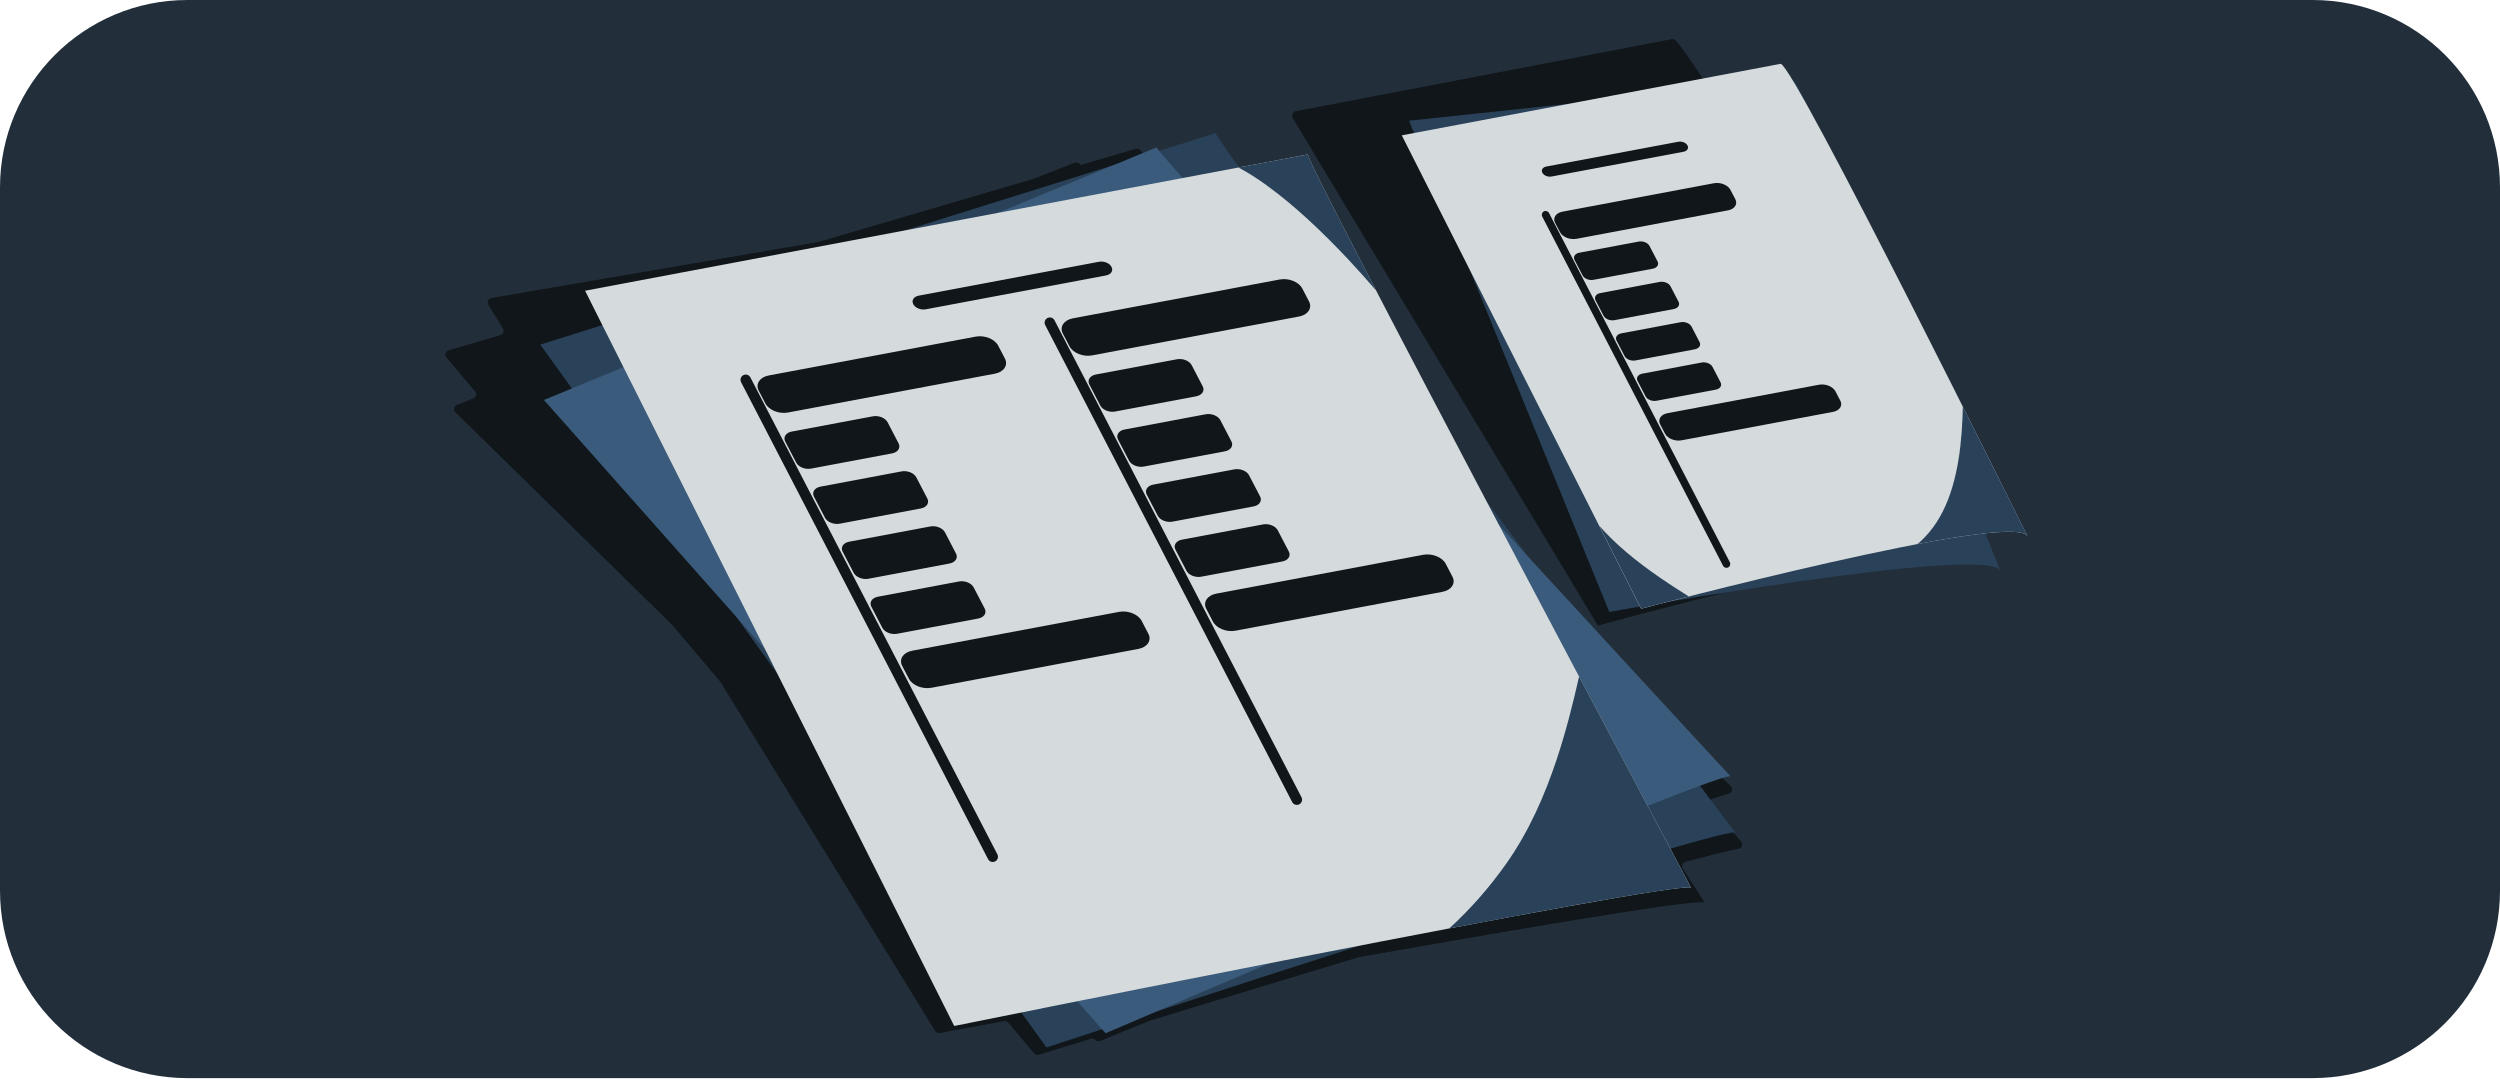
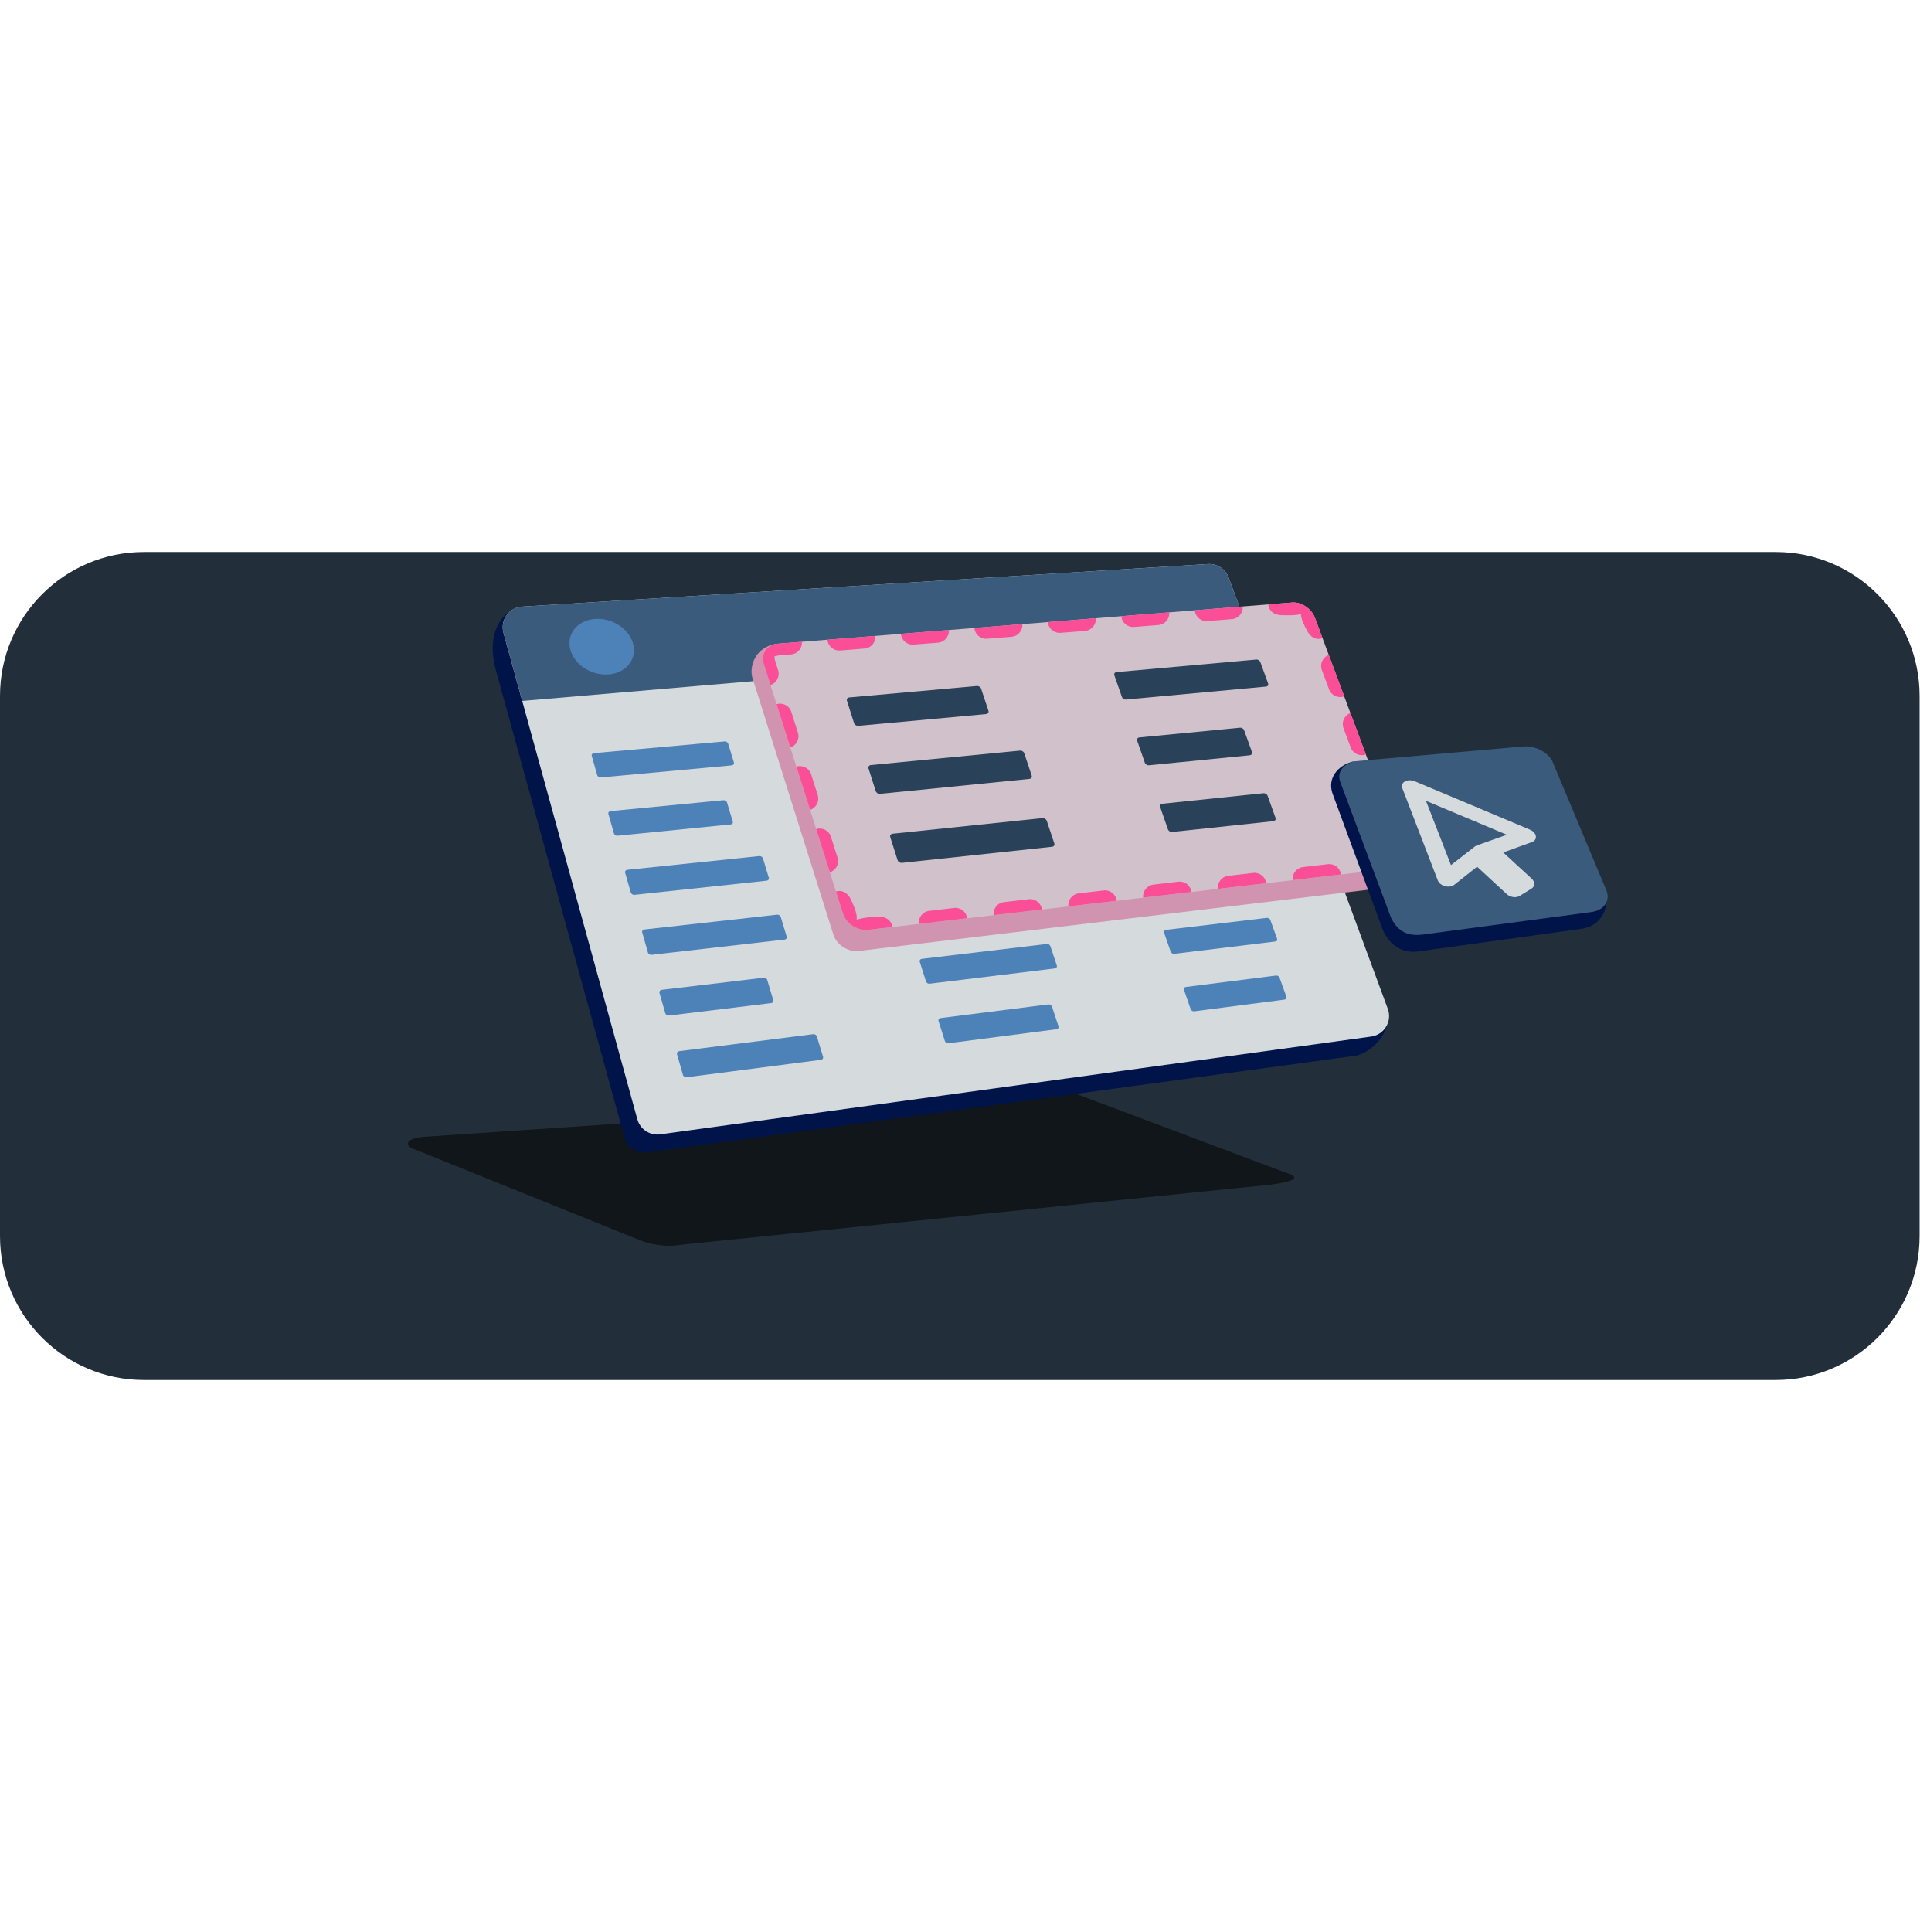
- <svg xmlns="http://www.w3.org/2000/svg" width="160" height="69" viewBox="0 0 160 69" fill="none">
-   <rect width="160" height="69" rx="12" fill="#222F3B" />
-   <path d="M110.766 50.302C109.198 48.818 103.254 43.197 96.321 36.617C96.315 36.61 96.308 36.604 96.302 36.597C95.277 35.424 94.236 34.234 93.192 33.039C93.183 33.028 93.174 33.018 93.165 33.005C90.073 28.181 87.038 23.431 84.594 19.574C84.496 19.418 84.397 19.263 84.301 19.111C84.299 19.107 84.296 19.103 84.294 19.098C84.204 18.957 84.117 18.817 84.027 18.678C84.014 18.657 84.001 18.635 83.988 18.614C83.902 18.479 83.819 18.346 83.736 18.215C83.729 18.206 83.723 18.195 83.718 18.187C83.637 18.056 83.554 17.927 83.475 17.801C83.46 17.777 83.447 17.756 83.431 17.732C83.357 17.616 83.285 17.5 83.212 17.385C83.197 17.359 83.182 17.335 83.164 17.31C83.092 17.194 83.02 17.082 82.95 16.969C82.934 16.943 82.919 16.919 82.901 16.893C82.829 16.778 82.757 16.664 82.687 16.552C82.676 16.533 82.663 16.516 82.652 16.497C82.595 16.404 82.538 16.314 82.481 16.224C82.433 16.145 82.382 16.068 82.334 15.991C82.279 15.903 82.225 15.815 82.17 15.731C82.157 15.712 82.146 15.692 82.133 15.673C82.067 15.568 82.004 15.465 81.938 15.364C81.916 15.33 81.894 15.296 81.874 15.261C81.828 15.188 81.782 15.116 81.739 15.043C81.701 14.982 81.664 14.922 81.627 14.865C81.592 14.809 81.557 14.751 81.522 14.695C81.493 14.65 81.465 14.603 81.436 14.558C81.397 14.493 81.358 14.429 81.318 14.367C81.287 14.318 81.257 14.268 81.226 14.221C81.195 14.172 81.165 14.12 81.134 14.073C81.101 14.02 81.066 13.964 81.033 13.912C81.005 13.867 80.976 13.822 80.95 13.777C80.915 13.721 80.88 13.664 80.847 13.61C80.825 13.573 80.803 13.539 80.781 13.505C80.746 13.449 80.711 13.393 80.679 13.338C80.652 13.295 80.628 13.254 80.602 13.213C80.573 13.168 80.545 13.123 80.519 13.078C80.493 13.035 80.466 12.992 80.44 12.949C80.414 12.906 80.387 12.864 80.361 12.821C80.341 12.786 80.322 12.754 80.302 12.722C80.273 12.673 80.243 12.626 80.214 12.578C80.21 12.57 80.206 12.563 80.199 12.555C80.081 12.362 79.973 12.184 79.877 12.021C79.866 12.004 79.855 11.984 79.844 11.965C79.822 11.928 79.803 11.894 79.781 11.858C79.765 11.832 79.75 11.804 79.735 11.78C79.717 11.75 79.7 11.72 79.682 11.693C79.667 11.667 79.651 11.641 79.638 11.617C79.621 11.587 79.606 11.562 79.59 11.534C79.577 11.512 79.564 11.491 79.553 11.47C79.538 11.444 79.525 11.42 79.511 11.396C79.498 11.375 79.487 11.354 79.476 11.334C79.463 11.313 79.452 11.291 79.439 11.27C79.428 11.251 79.419 11.233 79.411 11.216C79.4 11.197 79.389 11.178 79.38 11.161C79.371 11.143 79.362 11.128 79.356 11.116C79.347 11.101 79.338 11.083 79.332 11.07C79.325 11.056 79.319 11.043 79.312 11.03C79.305 11.017 79.299 11.004 79.295 10.993C79.288 10.98 79.284 10.972 79.279 10.961C79.275 10.953 79.27 10.942 79.266 10.935C79.262 10.925 79.26 10.918 79.257 10.91C79.257 10.905 79.253 10.899 79.251 10.895C79.249 10.886 79.246 10.88 79.246 10.873C79.246 10.873 79.246 10.873 79.246 10.871L74.829 11.63C74.724 11.648 74.617 11.609 74.551 11.53C73.756 10.586 73.22 9.932 73.001 9.636C72.926 9.535 72.799 9.492 72.679 9.528L69.157 10.562C69.135 10.539 69.114 10.515 69.096 10.496C69.013 10.403 68.882 10.373 68.765 10.418L66.151 11.444C66.151 11.444 66.133 11.45 66.127 11.452L52.387 15.482C52.376 15.486 52.365 15.489 52.354 15.491L31.456 19.068C31.252 19.103 31.147 19.328 31.254 19.502L32.189 21.022C32.288 21.183 32.207 21.393 32.021 21.447L28.71 22.418C28.508 22.478 28.434 22.719 28.567 22.877L30.402 25.05C30.529 25.2 30.47 25.43 30.284 25.5L29.242 25.91C29.047 25.987 28.994 26.234 29.143 26.382L43.038 40.012C43.038 40.012 43.051 40.025 43.056 40.031L46.089 43.621C46.098 43.632 46.106 43.645 46.115 43.656L59.846 65.976C59.909 66.079 60.03 66.132 60.15 66.111C60.661 66.017 62.128 65.746 64.25 65.356C64.355 65.337 64.464 65.375 64.532 65.455L66.183 67.411C66.26 67.501 66.383 67.537 66.497 67.503C66.933 67.368 68.104 67.007 69.799 66.486C69.904 66.454 70.02 66.482 70.097 66.557C70.182 66.641 70.307 66.664 70.417 66.619C70.835 66.448 71.958 65.989 73.577 65.328C73.585 65.324 73.594 65.322 73.603 65.32C77.315 64.183 82.067 62.735 86.951 61.264C86.962 61.26 86.972 61.257 86.986 61.255C89.046 60.891 91.083 60.535 93.041 60.196C93.238 60.161 93.435 60.127 93.63 60.095C93.704 60.082 93.779 60.069 93.855 60.056C94.05 60.022 94.243 59.99 94.433 59.958C94.504 59.945 94.574 59.934 94.644 59.921C94.834 59.889 95.025 59.857 95.213 59.823C95.281 59.812 95.347 59.799 95.415 59.788C95.629 59.752 95.844 59.715 96.058 59.679C96.091 59.672 96.122 59.668 96.155 59.662C96.35 59.627 96.545 59.595 96.74 59.563C96.801 59.552 96.86 59.542 96.919 59.533C97.14 59.494 97.361 59.458 97.58 59.422C97.583 59.422 97.585 59.422 97.587 59.422C97.797 59.385 98.005 59.351 98.213 59.316C98.275 59.306 98.336 59.295 98.397 59.286C98.592 59.254 98.783 59.222 98.973 59.19C99.015 59.184 99.054 59.177 99.096 59.168C99.273 59.138 99.446 59.111 99.619 59.081C99.68 59.07 99.742 59.061 99.801 59.05C99.976 59.02 100.149 58.993 100.32 58.965C100.375 58.956 100.429 58.947 100.484 58.937C100.644 58.911 100.804 58.883 100.962 58.858C101.019 58.849 101.076 58.838 101.132 58.83C101.31 58.802 101.483 58.772 101.656 58.744C101.686 58.739 101.719 58.733 101.75 58.729C101.912 58.703 102.074 58.677 102.232 58.652C102.284 58.643 102.339 58.634 102.392 58.626C102.558 58.6 102.722 58.572 102.882 58.547C102.911 58.542 102.937 58.538 102.963 58.534C103.114 58.51 103.261 58.486 103.408 58.463C103.46 58.454 103.511 58.446 103.563 58.439C103.725 58.413 103.885 58.388 104.041 58.364C104.049 58.364 104.058 58.362 104.067 58.36C104.218 58.336 104.367 58.313 104.514 58.291C104.555 58.285 104.597 58.278 104.638 58.272C104.785 58.248 104.932 58.227 105.072 58.206C105.085 58.206 105.098 58.201 105.109 58.199C105.243 58.18 105.372 58.16 105.501 58.141C105.541 58.135 105.582 58.128 105.622 58.124C105.758 58.105 105.891 58.085 106.018 58.066C106.025 58.066 106.029 58.066 106.033 58.064C106.158 58.047 106.281 58.03 106.399 58.012C106.43 58.008 106.463 58.004 106.493 58C106.614 57.982 106.734 57.965 106.848 57.95C106.852 57.95 106.855 57.95 106.859 57.95C106.969 57.935 107.076 57.92 107.179 57.907C107.207 57.903 107.234 57.901 107.26 57.897C107.361 57.884 107.459 57.871 107.551 57.86C107.56 57.86 107.566 57.86 107.575 57.858C107.665 57.847 107.75 57.837 107.834 57.828C107.858 57.826 107.882 57.822 107.904 57.819C107.987 57.811 108.068 57.8 108.142 57.794C108.147 57.794 108.151 57.794 108.155 57.794C108.23 57.785 108.3 57.779 108.366 57.772C108.383 57.772 108.401 57.77 108.418 57.768C108.484 57.761 108.547 57.757 108.607 57.753C108.664 57.749 108.714 57.746 108.762 57.744C108.775 57.744 108.786 57.744 108.797 57.744C108.843 57.744 108.887 57.742 108.924 57.742C108.961 57.742 108.99 57.742 109.018 57.746C109.025 57.746 109.031 57.746 109.038 57.746C109.062 57.749 109.084 57.753 109.099 57.757C109.099 57.757 108.589 56.968 107.702 55.593C107.597 55.43 107.682 55.211 107.873 55.16C109.434 54.74 110.61 54.446 111.259 54.326C111.482 54.285 111.576 54.025 111.429 53.856C111.042 53.416 110.359 52.638 109.443 51.593C109.307 51.439 109.373 51.199 109.57 51.132C110.015 50.982 110.376 50.866 110.648 50.791C110.864 50.731 110.932 50.461 110.77 50.306L110.766 50.302Z" fill="#101619" />
-   <path d="M120.707 35.62C120.759 35.612 120.808 35.601 120.86 35.592C120.95 35.575 121.038 35.56 121.126 35.543C121.18 35.534 121.231 35.523 121.285 35.515C121.425 35.489 121.564 35.465 121.702 35.442C121.764 35.431 121.824 35.42 121.884 35.41C121.959 35.397 122.037 35.384 122.112 35.371C122.183 35.358 122.254 35.347 122.322 35.337C122.43 35.319 122.535 35.302 122.64 35.285C122.709 35.274 122.775 35.264 122.842 35.253C122.909 35.242 122.973 35.234 123.04 35.223C123.115 35.212 123.188 35.201 123.261 35.191C123.342 35.18 123.422 35.167 123.499 35.156C123.579 35.146 123.658 35.135 123.735 35.124C123.789 35.118 123.843 35.111 123.894 35.103C123.969 35.094 124.045 35.083 124.118 35.075C124.171 35.068 124.223 35.062 124.277 35.055C124.369 35.045 124.461 35.034 124.549 35.025C124.592 35.021 124.635 35.017 124.676 35.012C124.751 35.006 124.826 34.997 124.899 34.991C124.932 34.989 124.964 34.984 124.996 34.982C125.093 34.974 125.187 34.967 125.277 34.961C125.309 34.959 125.342 34.957 125.376 34.954C125.445 34.95 125.513 34.946 125.58 34.944C125.608 34.944 125.636 34.942 125.662 34.939C125.748 34.937 125.831 34.935 125.911 34.933C125.934 34.933 125.958 34.933 125.982 34.933C126.046 34.933 126.106 34.933 126.166 34.933C126.188 34.933 126.209 34.933 126.231 34.933C126.304 34.935 126.375 34.939 126.443 34.944C126.461 34.944 126.476 34.946 126.491 34.948C126.544 34.952 126.596 34.959 126.647 34.963C126.665 34.963 126.682 34.967 126.697 34.969C126.757 34.978 126.813 34.987 126.864 34.997C126.873 34.997 126.881 35.002 126.89 35.004C126.933 35.015 126.974 35.025 127.012 35.036C127.025 35.04 127.036 35.042 127.047 35.047C127.09 35.062 127.128 35.077 127.165 35.096C127.169 35.096 127.171 35.1 127.176 35.103C127.206 35.12 127.234 35.137 127.257 35.156C127.264 35.163 127.27 35.167 127.277 35.173C127.3 35.195 127.322 35.219 127.339 35.244C127.339 35.244 127.335 35.238 127.328 35.225C127.3 35.178 127.201 35.01 127.043 34.742C127.034 34.727 127.025 34.714 127.017 34.697C126.521 33.857 125.481 32.105 124.126 29.828C124.12 29.818 124.113 29.805 124.105 29.794C124.03 29.667 123.952 29.538 123.875 29.407C123.862 29.386 123.851 29.367 123.838 29.345C123.615 28.969 123.383 28.583 123.145 28.183C123.095 28.1 123.046 28.016 122.994 27.932C122.896 27.767 122.795 27.597 122.694 27.427C122.634 27.326 122.574 27.226 122.513 27.125C122.468 27.049 122.423 26.974 122.378 26.899C122.294 26.759 122.213 26.62 122.127 26.48C122.088 26.416 122.052 26.354 122.013 26.289C122.004 26.276 121.996 26.261 121.989 26.248C116.485 17.061 108.542 3.923 107.249 2.591C107.178 2.518 107.084 2.486 106.991 2.506L82.93 7.116C82.733 7.155 82.641 7.398 82.752 7.587L100.856 37.697L102.265 40.04C102.265 40.04 102.286 40.033 102.322 40.025C102.333 40.023 102.346 40.018 102.359 40.014C102.398 40.003 102.447 39.99 102.509 39.973C102.531 39.967 102.552 39.962 102.576 39.956C102.593 39.952 102.61 39.947 102.63 39.941C102.658 39.932 102.688 39.926 102.72 39.915C102.733 39.911 102.75 39.907 102.763 39.902C103.07 39.819 103.51 39.7 104.058 39.554C104.137 39.533 104.219 39.511 104.302 39.49C104.328 39.483 104.352 39.477 104.378 39.471C104.455 39.449 104.537 39.428 104.618 39.406C104.642 39.4 104.665 39.393 104.689 39.387C104.781 39.363 104.878 39.337 104.975 39.312C104.981 39.312 104.988 39.307 104.996 39.305C105.101 39.277 105.207 39.249 105.316 39.221C108.96 38.264 115.18 36.688 120.089 35.738C120.297 35.697 120.505 35.659 120.709 35.62H120.707Z" fill="#101619" />
-   <path d="M34.576 22.053L66.973 67.035C66.973 67.035 109.7 52.986 111.049 53.28C111.049 53.28 77.792 9.108 77.805 8.523L34.576 22.053Z" fill="#2A4259" />
-   <path d="M34.81 25.598L70.759 66.128C70.759 66.128 109.438 49.502 110.748 49.683C110.748 49.683 74.086 9.99 74.028 9.43L34.81 25.598Z" fill="#3B5B7C" />
-   <path d="M37.445 18.606L61.07 65.662C61.07 65.662 106.925 56.383 108.225 56.808C108.225 56.808 83.573 10.45 83.702 9.883L37.445 18.606Z" fill="#D5DADD" />
-   <path d="M81.102 11.889C82.006 12.541 82.858 13.263 83.681 14.015C84.585 14.841 85.448 15.711 86.288 16.602C86.9 17.255 87.493 17.923 88.077 18.6C85.455 13.553 83.67 10.037 83.707 9.883L79.261 10.72C79.903 11.062 80.515 11.461 81.104 11.886L81.102 11.889Z" fill="#2A4259" />
-   <path d="M101.061 43.295C100.657 45.092 100.202 46.879 99.62 48.627C98.843 50.959 97.833 53.238 96.414 55.254C95.346 56.768 94.12 58.173 92.75 59.421C100.994 57.853 107.74 56.65 108.227 56.809C108.227 56.809 105.09 50.91 101.061 43.297V43.295Z" fill="#2A4259" />
-   <path d="M70.787 17.628L59.253 19.795C58.935 19.855 58.576 19.711 58.454 19.475L58.445 19.458C58.323 19.221 58.48 18.981 58.798 18.921L70.332 16.754C70.65 16.694 71.008 16.838 71.131 17.074L71.139 17.091C71.262 17.327 71.105 17.568 70.787 17.628Z" fill="#101619" />
-   <path d="M63.675 23.915L50.431 26.401C49.855 26.509 49.209 26.249 48.986 25.822L48.558 25.001C48.335 24.574 48.621 24.138 49.196 24.031L62.44 21.544C63.016 21.436 63.662 21.696 63.885 22.124L64.313 22.944C64.536 23.371 64.25 23.807 63.675 23.915Z" fill="#101619" />
-   <path d="M72.857 41.53L59.614 44.017C59.038 44.124 58.392 43.864 58.168 43.437L57.741 42.617C57.518 42.189 57.803 41.753 58.379 41.646L71.623 39.159C72.198 39.052 72.844 39.312 73.068 39.739L73.495 40.559C73.719 40.986 73.433 41.422 72.857 41.53Z" fill="#101619" />
-   <path d="M57.095 29.016L51.906 29.991C51.53 30.062 51.107 29.892 50.961 29.613L50.255 28.256C50.109 27.977 50.296 27.691 50.671 27.62L55.86 26.645C56.236 26.574 56.659 26.744 56.805 27.023L57.511 28.38C57.657 28.659 57.47 28.945 57.095 29.016Z" fill="#101619" />
-   <path d="M58.933 32.541L53.745 33.516C53.369 33.587 52.946 33.417 52.8 33.138L52.093 31.781C51.947 31.502 52.134 31.216 52.51 31.145L57.698 30.17C58.074 30.099 58.497 30.269 58.643 30.548L59.35 31.906C59.496 32.185 59.309 32.47 58.933 32.541Z" fill="#101619" />
-   <path d="M60.769 36.065L55.581 37.04C55.205 37.111 54.782 36.941 54.636 36.662L53.929 35.304C53.783 35.025 53.97 34.74 54.346 34.669L59.534 33.694C59.91 33.623 60.333 33.793 60.479 34.072L61.185 35.429C61.332 35.708 61.145 35.994 60.769 36.065Z" fill="#101619" />
-   <path d="M62.605 39.586L57.417 40.561C57.041 40.632 56.618 40.462 56.472 40.183L55.766 38.826C55.62 38.547 55.806 38.261 56.182 38.19L61.37 37.215C61.746 37.145 62.169 37.314 62.315 37.593L63.022 38.95C63.168 39.23 62.981 39.515 62.605 39.586Z" fill="#101619" />
-   <path fill-rule="evenodd" clip-rule="evenodd" d="M47.573 24.01C47.737 23.925 47.94 23.989 48.025 24.154L63.833 54.678C63.918 54.843 63.853 55.045 63.689 55.13C63.525 55.215 63.323 55.151 63.237 54.986L47.43 24.462C47.345 24.297 47.409 24.095 47.573 24.01Z" fill="#101619" />
-   <path d="M83.138 20.258L69.894 22.745C69.318 22.852 68.672 22.593 68.449 22.165L68.021 21.345C67.798 20.918 68.084 20.482 68.659 20.374L81.903 17.887C82.478 17.78 83.125 18.04 83.348 18.467L83.775 19.288C83.999 19.715 83.713 20.151 83.138 20.258Z" fill="#101619" />
-   <path d="M92.318 37.877L79.075 40.364C78.499 40.472 77.853 40.212 77.629 39.785L77.202 38.964C76.979 38.537 77.264 38.101 77.84 37.993L91.084 35.507C91.659 35.399 92.305 35.659 92.529 36.087L92.956 36.907C93.18 37.334 92.894 37.77 92.318 37.877Z" fill="#101619" />
-   <path d="M76.558 25.363L71.369 26.338C70.993 26.409 70.57 26.24 70.424 25.96L69.718 24.603C69.572 24.324 69.758 24.038 70.134 23.968L75.323 22.993C75.698 22.922 76.121 23.091 76.268 23.371L76.974 24.728C77.12 25.007 76.933 25.293 76.558 25.363Z" fill="#101619" />
-   <path d="M78.393 28.885L73.205 29.86C72.829 29.931 72.406 29.761 72.26 29.482L71.554 28.125C71.408 27.846 71.594 27.56 71.97 27.489L77.159 26.514C77.534 26.443 77.957 26.613 78.103 26.892L78.81 28.249C78.956 28.529 78.769 28.814 78.393 28.885Z" fill="#101619" />
-   <path d="M80.23 32.41L75.041 33.385C74.666 33.456 74.243 33.287 74.097 33.007L73.39 31.65C73.244 31.371 73.431 31.085 73.807 31.015L78.995 30.04C79.371 29.969 79.794 30.138 79.94 30.418L80.647 31.775C80.793 32.054 80.606 32.34 80.23 32.41Z" fill="#101619" />
-   <path d="M82.068 35.934L76.88 36.909C76.504 36.98 76.081 36.81 75.935 36.531L75.228 35.174C75.082 34.894 75.269 34.609 75.645 34.538L80.833 33.563C81.209 33.492 81.632 33.662 81.778 33.941L82.485 35.298C82.631 35.577 82.444 35.863 82.068 35.934Z" fill="#101619" />
-   <path fill-rule="evenodd" clip-rule="evenodd" d="M67.036 20.354C67.2 20.269 67.403 20.333 67.487 20.497L83.295 51.024C83.38 51.189 83.316 51.391 83.152 51.476C82.988 51.561 82.785 51.497 82.7 51.332L66.893 20.805C66.808 20.641 66.872 20.439 67.036 20.354Z" fill="#101619" />
-   <path d="M90.175 7.726L102.995 39.163C102.995 39.163 127.282 34.791 128.018 36.535C128.018 36.535 115.644 5.411 114.723 5.123L90.177 7.726H90.175Z" fill="#2A4259" />
-   <path d="M89.713 8.66L105.031 38.96C105.031 38.96 128.884 32.639 129.758 34.317C129.758 34.317 114.908 4.297 113.967 4.084L89.711 8.662L89.713 8.66Z" fill="#D5DADD" />
-   <path d="M125.622 26.016C125.617 26.254 125.611 26.49 125.6 26.729C125.575 27.336 125.532 27.944 125.463 28.55C125.396 29.14 125.304 29.729 125.173 30.308C125.048 30.871 124.887 31.427 124.679 31.964C124.481 32.475 124.237 32.969 123.938 33.431C123.646 33.882 123.298 34.299 122.901 34.661C122.841 34.717 122.776 34.767 122.712 34.82C126.494 34.101 129.462 33.745 129.76 34.316C129.76 34.316 127.984 30.725 125.62 26.018L125.622 26.016Z" fill="#2A4259" />
-   <path d="M107.357 37.714C106.614 37.233 105.88 36.737 105.171 36.204C104.469 35.676 103.79 35.111 103.161 34.497C102.88 34.224 102.611 33.941 102.352 33.648L105.036 38.957C105.036 38.957 106.226 38.641 108.081 38.171C107.841 38.019 107.6 37.868 107.36 37.714H107.357Z" fill="#2A4259" />
-   <path d="M107.746 9.712L99.302 11.297C99.07 11.34 98.808 11.235 98.716 11.063L98.709 11.05C98.619 10.876 98.735 10.7 98.967 10.657L107.411 9.072C107.643 9.029 107.905 9.134 107.997 9.306L108.004 9.319C108.094 9.493 107.978 9.669 107.746 9.712Z" fill="#101619" />
-   <path d="M110.596 13.462L100.9 15.283C100.479 15.363 100.004 15.172 99.841 14.858L99.527 14.259C99.364 13.945 99.572 13.627 99.993 13.548L109.689 11.727C110.11 11.648 110.585 11.839 110.748 12.152L111.062 12.751C111.225 13.065 111.016 13.383 110.596 13.462Z" fill="#101619" />
-   <path d="M117.317 26.359L107.621 28.18C107.2 28.259 106.726 28.068 106.562 27.755L106.249 27.155C106.086 26.842 106.294 26.524 106.715 26.445L116.411 24.623C116.832 24.544 117.306 24.735 117.47 25.049L117.783 25.648C117.946 25.961 117.738 26.279 117.317 26.359Z" fill="#101619" />
-   <path d="M105.779 17.196L101.98 17.909C101.705 17.961 101.394 17.836 101.288 17.632L100.771 16.638C100.664 16.434 100.801 16.225 101.076 16.174L104.875 15.461C105.15 15.409 105.461 15.534 105.566 15.738L106.084 16.732C106.191 16.936 106.054 17.145 105.779 17.196Z" fill="#101619" />
-   <path d="M107.123 19.778L103.324 20.491C103.049 20.543 102.738 20.418 102.633 20.214L102.115 19.22C102.008 19.016 102.145 18.807 102.42 18.756L106.219 18.043C106.494 17.991 106.805 18.116 106.911 18.32L107.428 19.314C107.535 19.518 107.398 19.727 107.123 19.778Z" fill="#101619" />
-   <path d="M108.467 22.356L104.668 23.069C104.394 23.121 104.082 22.996 103.977 22.792L103.459 21.798C103.352 21.594 103.489 21.386 103.764 21.334L107.563 20.621C107.838 20.57 108.15 20.694 108.255 20.898L108.772 21.892C108.88 22.096 108.742 22.305 108.467 22.356Z" fill="#101619" />
-   <path d="M109.812 24.936L106.013 25.649C105.738 25.701 105.426 25.576 105.321 25.372L104.804 24.378C104.696 24.174 104.834 23.966 105.109 23.914L108.908 23.201C109.182 23.149 109.494 23.274 109.599 23.478L110.117 24.472C110.224 24.676 110.087 24.885 109.812 24.936Z" fill="#101619" />
-   <path fill-rule="evenodd" clip-rule="evenodd" d="M98.807 13.529C98.927 13.467 99.075 13.514 99.137 13.634L110.71 35.983C110.772 36.104 110.725 36.252 110.605 36.314C110.485 36.376 110.337 36.329 110.275 36.209L98.702 13.86C98.64 13.739 98.687 13.592 98.807 13.529Z" fill="#101619" />
+ <svg xmlns="http://www.w3.org/2000/svg" width="160" height="161" viewBox="0 0 160 161" fill="none">
+   <rect y="46" width="160" height="69" rx="12" fill="#222F3B" />
+   <path d="M107.573 97.874L89.537 91.095C89.477 91.076 89.415 91.067 89.355 91.081L35.736 94.708C33.737 94.792 33.776 95.416 34.32 95.679L53.577 103.446C54.679 103.821 55.852 103.911 56.996 103.704L105.978 98.714C107.634 98.493 108.336 98.187 107.573 97.874Z" fill="#101619" />
+   <path d="M41.41 56.134L52.046 94.775C52.273 95.605 53.083 96.141 53.934 96.031L113.123 87.958C115.201 87.292 116.019 85.15 115.661 84.113L87.883 50.464C87.626 49.73 86.914 49.258 86.142 49.308L43.509 50.56C42.413 50.628 40.217 52.205 41.41 56.134Z" fill="#00144A" />
+   <path d="M41.965 52.737L53.124 93.275C53.352 94.106 54.161 94.641 55.013 94.532L114.273 86.383C115.361 86.243 116.048 85.135 115.685 84.098L102.418 48.159C102.161 47.425 101.449 46.953 100.677 47.004L43.525 50.549C42.429 50.617 41.674 51.675 41.965 52.733V52.737Z" fill="#D5DADD" />
+   <path d="M102.418 48.159C102.161 47.425 101.449 46.953 100.677 47.004L43.525 50.549C42.429 50.617 41.674 51.675 41.965 52.733L43.529 58.411L104.282 53.209L102.414 48.155L102.418 48.159Z" fill="#3B5B7C" />
+   <path d="M52.784 53.711C53.079 54.968 52.177 56.072 50.76 56.199C49.327 56.329 47.881 55.414 47.539 54.137C47.194 52.839 48.117 51.684 49.601 51.578C51.064 51.473 52.484 52.438 52.784 53.711Z" fill="#4D82B8" />
+   <path d="M60.999 63.78L50.093 64.788C49.954 64.801 49.815 64.716 49.781 64.598L49.322 62.996C49.288 62.878 49.373 62.773 49.512 62.76L60.392 61.786C60.527 61.774 60.662 61.858 60.696 61.972L61.172 63.544C61.206 63.658 61.126 63.764 60.995 63.776L60.999 63.78Z" fill="#4D82B8" />
+   <path d="M60.898 68.704L51.484 69.644C51.345 69.657 51.206 69.573 51.172 69.455L50.709 67.832C50.675 67.713 50.759 67.604 50.898 67.591L60.291 66.685C60.426 66.672 60.561 66.757 60.599 66.875L61.079 68.472C61.113 68.59 61.033 68.696 60.898 68.708V68.704Z" fill="#4D82B8" />
+   <path d="M63.905 73.39L52.893 74.57C52.754 74.587 52.615 74.499 52.577 74.376L52.105 72.728C52.071 72.606 52.156 72.496 52.295 72.484L63.285 71.341C63.42 71.329 63.559 71.413 63.593 71.531L64.082 73.145C64.12 73.263 64.04 73.373 63.905 73.386V73.39Z" fill="#4D82B8" />
+   <path d="M65.388 78.299L54.322 79.568C54.182 79.585 54.039 79.496 54.005 79.374L53.529 77.704C53.495 77.582 53.58 77.473 53.719 77.456L64.764 76.225C64.899 76.208 65.038 76.296 65.076 76.414L65.573 78.054C65.611 78.177 65.531 78.286 65.396 78.299H65.388Z" fill="#4D82B8" />
+   <path d="M64.279 83.591L55.772 84.628C55.633 84.645 55.489 84.556 55.451 84.434L54.966 82.739C54.933 82.617 55.017 82.503 55.156 82.486L63.642 81.479C63.777 81.462 63.921 81.55 63.954 81.672L64.452 83.342C64.49 83.464 64.405 83.578 64.27 83.595L64.279 83.591Z" fill="#4D82B8" />
+   <path d="M68.42 88.319L57.244 89.769C57.101 89.786 56.958 89.702 56.924 89.576L56.431 87.856C56.393 87.729 56.481 87.615 56.62 87.594L67.775 86.182C67.91 86.165 68.053 86.249 68.091 86.376L68.601 88.062C68.639 88.184 68.559 88.302 68.42 88.319Z" fill="#4D82B8" />
+   <path d="M80.199 62.003L71.392 62.816C71.261 62.829 71.127 62.745 71.093 62.631L70.6 61.084C70.562 60.97 70.638 60.869 70.768 60.856L79.558 60.068C79.684 60.055 79.815 60.139 79.853 60.249L80.359 61.775C80.397 61.889 80.325 61.986 80.199 61.998V62.003Z" fill="#4D82B8" />
+   <path d="M83.184 66.484L72.889 67.513C72.758 67.526 72.623 67.441 72.585 67.328L72.088 65.759C72.05 65.645 72.126 65.54 72.257 65.528L82.534 64.533C82.661 64.52 82.792 64.6 82.829 64.714L83.344 66.257C83.382 66.371 83.31 66.472 83.184 66.484Z" fill="#4D82B8" />
+   <path d="M84.742 71.158L74.401 72.267C74.27 72.279 74.136 72.199 74.098 72.081L73.592 70.492C73.554 70.374 73.63 70.269 73.76 70.256L84.085 69.181C84.211 69.168 84.346 69.249 84.384 69.362L84.907 70.926C84.945 71.04 84.873 71.145 84.747 71.158H84.742Z" fill="#4D82B8" />
+   <path d="M83.879 76.18L75.937 77.091C75.806 77.108 75.667 77.023 75.629 76.905L75.119 75.291C75.081 75.173 75.157 75.067 75.288 75.05L83.218 74.169C83.344 74.157 83.479 74.237 83.517 74.355L84.044 75.944C84.082 76.062 84.01 76.168 83.884 76.184L83.879 76.18Z" fill="#4D82B8" />
+   <path d="M87.927 80.702L77.488 81.975C77.358 81.992 77.219 81.908 77.181 81.786L76.662 80.15C76.624 80.032 76.7 79.922 76.831 79.906L87.248 78.666C87.374 78.649 87.509 78.734 87.551 78.852L88.087 80.458C88.125 80.576 88.053 80.686 87.927 80.698V80.702Z" fill="#4D82B8" />
+   <path d="M88.068 85.767L79.064 86.935C78.933 86.952 78.794 86.867 78.752 86.745L78.225 85.088C78.187 84.966 78.263 84.856 78.393 84.84L87.381 83.701C87.508 83.684 87.647 83.769 87.685 83.887L88.224 85.518C88.262 85.636 88.191 85.75 88.064 85.767H88.068Z" fill="#4D82B8" />
+   <path d="M101.08 60.072L91.426 60.965C91.303 60.978 91.173 60.898 91.135 60.788L90.612 59.292C90.574 59.182 90.642 59.085 90.764 59.073L100.401 58.208C100.519 58.196 100.646 58.276 100.683 58.385L101.219 59.857C101.257 59.966 101.194 60.063 101.076 60.072H101.08Z" fill="#4D82B8" />
+   <path d="M99.958 64.813L93.006 65.504C92.884 65.517 92.753 65.437 92.715 65.323L92.188 63.805C92.15 63.696 92.218 63.594 92.34 63.582L99.279 62.911C99.397 62.899 99.528 62.979 99.566 63.089L100.105 64.585C100.143 64.695 100.08 64.796 99.962 64.804L99.958 64.813Z" fill="#4D82B8" />
+   <path d="M101.588 69.354L94.607 70.1C94.484 70.112 94.354 70.032 94.312 69.919L93.776 68.38C93.738 68.266 93.806 68.165 93.928 68.152L100.897 67.427C101.015 67.414 101.145 67.495 101.187 67.604L101.731 69.122C101.773 69.231 101.706 69.333 101.588 69.35V69.354Z" fill="#4D82B8" />
+   <path d="M106.002 73.648L96.23 74.765C96.108 74.778 95.973 74.698 95.935 74.584L95.391 73.024C95.353 72.91 95.421 72.805 95.543 72.792L105.298 71.704C105.416 71.692 105.547 71.772 105.589 71.882L106.146 73.412C106.188 73.526 106.125 73.627 106.002 73.639V73.648Z" fill="#4D82B8" />
+   <path d="M106.302 78.458L97.875 79.487C97.753 79.504 97.618 79.419 97.576 79.306L97.028 77.725C96.986 77.611 97.057 77.506 97.18 77.489L105.594 76.49C105.716 76.477 105.847 76.557 105.885 76.671L106.446 78.227C106.488 78.34 106.425 78.446 106.302 78.458Z" fill="#4D82B8" />
+   <path d="M107.074 83.298L99.54 84.276C99.414 84.293 99.283 84.208 99.241 84.09L98.684 82.488C98.642 82.37 98.71 82.265 98.836 82.248L106.357 81.295C106.479 81.278 106.61 81.363 106.652 81.476L107.221 83.057C107.263 83.175 107.2 83.281 107.078 83.298H107.074Z" fill="#4D82B8" />
+   <path d="M114.082 74.141L71.57 79.25C70.655 79.343 69.707 78.719 69.454 77.855L62.705 56.454C62.461 55.619 62.869 53.946 64.686 53.659L106.907 51.973C107.653 51.914 108.496 52.47 108.792 53.221L116.872 71.688C116.333 73.011 115.608 73.943 114.082 74.145V74.141Z" fill="#D094B0" />
+   <path d="M115.991 72.38L72.366 77.489C71.452 77.582 70.503 76.958 70.25 76.094L63.649 55.283C63.404 54.448 63.94 53.715 64.842 53.639L107.708 50.207C108.454 50.148 109.297 50.705 109.592 51.455L116.813 70.841C117.117 71.613 116.754 72.304 116 72.38H115.991Z" fill="#D0C1CB" />
+   <path fill-rule="evenodd" clip-rule="evenodd" d="M116.623 72.11C116.574 72.156 116.52 72.197 116.46 72.233C116.42 72.257 116.376 72.279 116.331 72.298C116.231 72.34 116.121 72.368 116 72.38H115.991L113.979 72.615C113.916 72.078 114.301 71.591 114.839 71.528L115.932 71.4C115.94 71.398 115.946 71.396 115.95 71.395C115.944 71.371 115.94 71.347 115.936 71.323C115.931 71.29 115.92 71.249 115.901 71.2L115.898 71.192L115.594 70.376C115.405 69.868 115.663 69.304 116.17 69.115L116.813 70.841C116.857 70.953 116.887 71.064 116.904 71.171C116.923 71.288 116.925 71.402 116.913 71.509C116.907 71.561 116.897 71.612 116.885 71.661C116.868 71.726 116.844 71.788 116.815 71.847C116.789 71.902 116.757 71.953 116.721 72.001C116.691 72.04 116.658 72.076 116.623 72.11ZM111.771 72.874C111.708 72.336 111.221 71.952 110.684 72.015L108.606 72.258C108.069 72.321 107.684 72.808 107.747 73.345L111.771 72.874ZM105.539 73.604C105.476 73.066 104.989 72.681 104.452 72.744L102.374 72.988C101.837 73.051 101.452 73.537 101.515 74.075L105.539 73.604ZM99.307 74.334C99.244 73.796 98.757 73.411 98.219 73.474L96.142 73.718C95.605 73.781 95.22 74.267 95.283 74.805L99.307 74.334ZM93.075 75.064C93.012 74.526 92.525 74.141 91.987 74.204L89.91 74.447C89.372 74.51 88.988 74.997 89.051 75.535L93.075 75.064ZM86.843 75.793C86.78 75.256 86.293 74.871 85.755 74.934L83.678 75.177C83.14 75.24 82.755 75.727 82.819 76.265L86.843 75.793ZM80.611 76.523C80.548 75.986 80.061 75.601 79.523 75.664L77.446 75.907C76.908 75.97 76.523 76.457 76.586 76.995L80.611 76.523ZM74.379 77.253C74.316 76.716 73.87 76.394 73.291 76.394C72.693 76.394 71.943 76.469 71.406 76.638C71.473 76.138 71.134 75.41 70.909 74.93C70.672 74.421 70.195 74.129 69.679 74.292L70.25 76.094C70.293 76.24 70.356 76.379 70.435 76.509C70.519 76.648 70.623 76.777 70.74 76.892C70.821 76.972 70.909 77.045 71.003 77.111C71.045 77.141 71.089 77.169 71.134 77.196C71.231 77.255 71.334 77.306 71.439 77.349C71.591 77.41 71.75 77.454 71.912 77.478C72.062 77.5 72.215 77.504 72.366 77.489L74.379 77.253ZM69.171 72.692C69.687 72.528 69.973 71.978 69.809 71.462L69.259 69.727C69.096 69.211 68.545 68.926 68.029 69.089L69.171 72.692ZM67.521 67.489C68.037 67.326 68.323 66.775 68.159 66.259L67.609 64.525C67.445 64.009 66.894 63.723 66.378 63.887L67.521 67.489ZM65.871 62.287C66.387 62.123 66.672 61.572 66.509 61.056L65.959 59.322C65.795 58.806 65.244 58.52 64.728 58.684L65.871 62.287ZM64.22 57.084C64.736 56.92 65.022 56.369 64.858 55.853L64.587 54.999C64.575 54.953 64.57 54.915 64.57 54.886C64.569 54.82 64.562 54.755 64.549 54.693C64.623 54.686 64.697 54.67 64.77 54.646C64.811 54.632 64.861 54.621 64.922 54.615L65.941 54.534C66.48 54.491 66.883 54.018 66.84 53.479L64.842 53.639C64.705 53.65 64.577 53.677 64.458 53.717C64.295 53.772 64.15 53.852 64.028 53.952C64.011 53.966 63.994 53.98 63.977 53.995C63.866 54.097 63.776 54.217 63.711 54.351C63.7 54.372 63.691 54.393 63.682 54.414C63.62 54.562 63.588 54.724 63.59 54.896C63.591 55.021 63.61 55.15 63.649 55.283L64.22 57.084ZM68.968 53.308C69.011 53.848 69.484 54.25 70.023 54.207L72.064 54.044C72.604 54.001 73.007 53.528 72.963 52.989L68.968 53.308ZM75.092 52.818C75.135 53.358 75.607 53.76 76.147 53.717L78.188 53.554C78.728 53.51 79.13 53.038 79.087 52.498L75.092 52.818ZM81.216 52.328C81.259 52.868 81.731 53.27 82.271 53.227L84.312 53.063C84.852 53.02 85.254 52.548 85.211 52.008L81.216 52.328ZM87.339 51.838C87.382 52.377 87.855 52.78 88.394 52.737L90.436 52.573C90.975 52.53 91.378 52.058 91.335 51.518L87.339 51.838ZM93.463 51.348C93.506 51.887 93.979 52.29 94.518 52.246L96.559 52.083C97.099 52.04 97.501 51.568 97.458 51.028L93.463 51.348ZM99.587 50.858C99.63 51.397 100.102 51.8 100.642 51.756L102.683 51.593C103.223 51.55 103.625 51.077 103.582 50.538L99.587 50.858ZM105.71 50.367C105.754 50.907 106.187 51.237 106.766 51.266C107.27 51.266 107.951 51.322 108.426 51.158C108.452 51.613 108.721 52.16 108.975 52.605C109.23 53.109 109.728 53.37 110.235 53.181L109.592 51.455C109.544 51.332 109.48 51.213 109.405 51.102C109.313 50.967 109.204 50.843 109.083 50.733C109.053 50.706 109.022 50.679 108.991 50.654C108.893 50.574 108.788 50.503 108.679 50.443C108.644 50.423 108.608 50.404 108.571 50.387C108.421 50.314 108.264 50.261 108.107 50.231C107.973 50.206 107.839 50.197 107.708 50.207L105.71 50.367ZM110.755 54.575C110.247 54.764 109.989 55.329 110.178 55.836L110.78 57.452C110.969 57.959 111.533 58.217 112.04 58.028L110.755 54.575ZM112.56 59.422C112.052 59.611 111.794 60.175 111.983 60.683L112.585 62.298C112.774 62.805 113.338 63.063 113.846 62.874L112.56 59.422ZM115.651 67.721L114.365 64.269C113.858 64.457 113.6 65.022 113.789 65.529L114.39 67.145C114.579 67.652 115.144 67.91 115.651 67.721Z" fill="#FA4F96" />
+   <path d="M82.192 59.504L71.55 60.487C71.392 60.502 71.229 60.401 71.188 60.263L70.592 58.393C70.546 58.256 70.638 58.133 70.796 58.118L81.418 57.166C81.571 57.15 81.729 57.252 81.775 57.385L82.386 59.229C82.432 59.366 82.345 59.484 82.192 59.499V59.504Z" fill="#2A4259" />
+   <path d="M85.8 64.911L73.359 66.154C73.201 66.169 73.038 66.068 72.992 65.93L72.391 64.035C72.345 63.897 72.437 63.77 72.594 63.755L85.015 62.552C85.168 62.537 85.326 62.634 85.372 62.771L85.993 64.636C86.039 64.774 85.953 64.896 85.8 64.911Z" fill="#2A4259" />
+   <path d="M87.678 70.567L75.181 71.906C75.023 71.922 74.86 71.825 74.815 71.682L74.203 69.762C74.157 69.619 74.249 69.492 74.407 69.477L86.884 68.177C87.037 68.162 87.2 68.259 87.245 68.396L87.877 70.287C87.923 70.424 87.836 70.551 87.683 70.567H87.678Z" fill="#2A4259" />
+   <path d="M105.53 57.214L93.863 58.294C93.716 58.31 93.558 58.213 93.512 58.08L92.88 56.272C92.834 56.139 92.916 56.022 93.063 56.007L104.71 54.962C104.852 54.947 105.005 55.044 105.051 55.176L105.698 56.955C105.744 57.087 105.667 57.204 105.525 57.214H105.53Z" fill="#2A4259" />
+   <path d="M104.174 62.94L95.773 63.775C95.625 63.791 95.467 63.694 95.421 63.556L94.784 61.722C94.738 61.59 94.82 61.468 94.968 61.452L103.353 60.642C103.496 60.627 103.654 60.724 103.7 60.856L104.352 62.665C104.398 62.797 104.321 62.919 104.179 62.93L104.174 62.94Z" fill="#2A4259" />
+   <path d="M106.141 68.431L97.704 69.333C97.556 69.348 97.398 69.251 97.347 69.114L96.7 67.254C96.654 67.117 96.736 66.995 96.884 66.979L105.305 66.103C105.448 66.088 105.606 66.185 105.657 66.317L106.314 68.151C106.365 68.284 106.283 68.406 106.141 68.426V68.431Z" fill="#2A4259" />
+   <path d="M126.426 63.672L112.761 63.465C111.531 63.78 110.626 64.82 111.059 66.108L115.229 77.416C115.812 78.843 116.938 79.44 118.172 79.293L131.851 77.398C133.464 77.183 134.258 75.528 133.793 74.186L128.904 64.981C128.565 64.166 127.456 63.583 126.426 63.672Z" fill="#00144A" />
+   <path d="M126.945 62.208L113.18 63.417C112.05 63.517 111.388 64.293 111.71 65.159L115.948 76.492C116.581 77.769 117.507 78.026 118.659 77.872L132.653 76.002C133.701 75.862 134.251 75.047 133.89 74.189L129.424 63.517C129.084 62.702 127.975 62.119 126.945 62.208Z" fill="#3B5B7C" />
+   <path d="M126.383 74.757C126.301 74.768 126.215 74.772 126.133 74.757C125.929 74.729 125.729 74.643 125.586 74.507L123.115 72.225L121.216 73.731C121.026 73.881 120.733 73.924 120.447 73.849C120.157 73.774 119.928 73.588 119.842 73.37L116.881 65.677C116.795 65.452 116.888 65.234 117.107 65.116C117.325 64.998 117.65 64.99 117.929 65.109L127.524 69.139C127.792 69.253 127.982 69.457 128.014 69.679C128.05 69.901 127.921 70.09 127.678 70.176L125.296 71.041L127.664 73.219C127.957 73.491 127.953 73.867 127.649 74.053L126.68 74.653C126.594 74.704 126.494 74.739 126.383 74.754V74.757ZM118.855 66.736L120.94 72.093L122.922 70.548C122.975 70.512 123.036 70.473 123.097 70.451L125.597 69.564L118.855 66.736Z" fill="#D5DADD" />
</svg>
